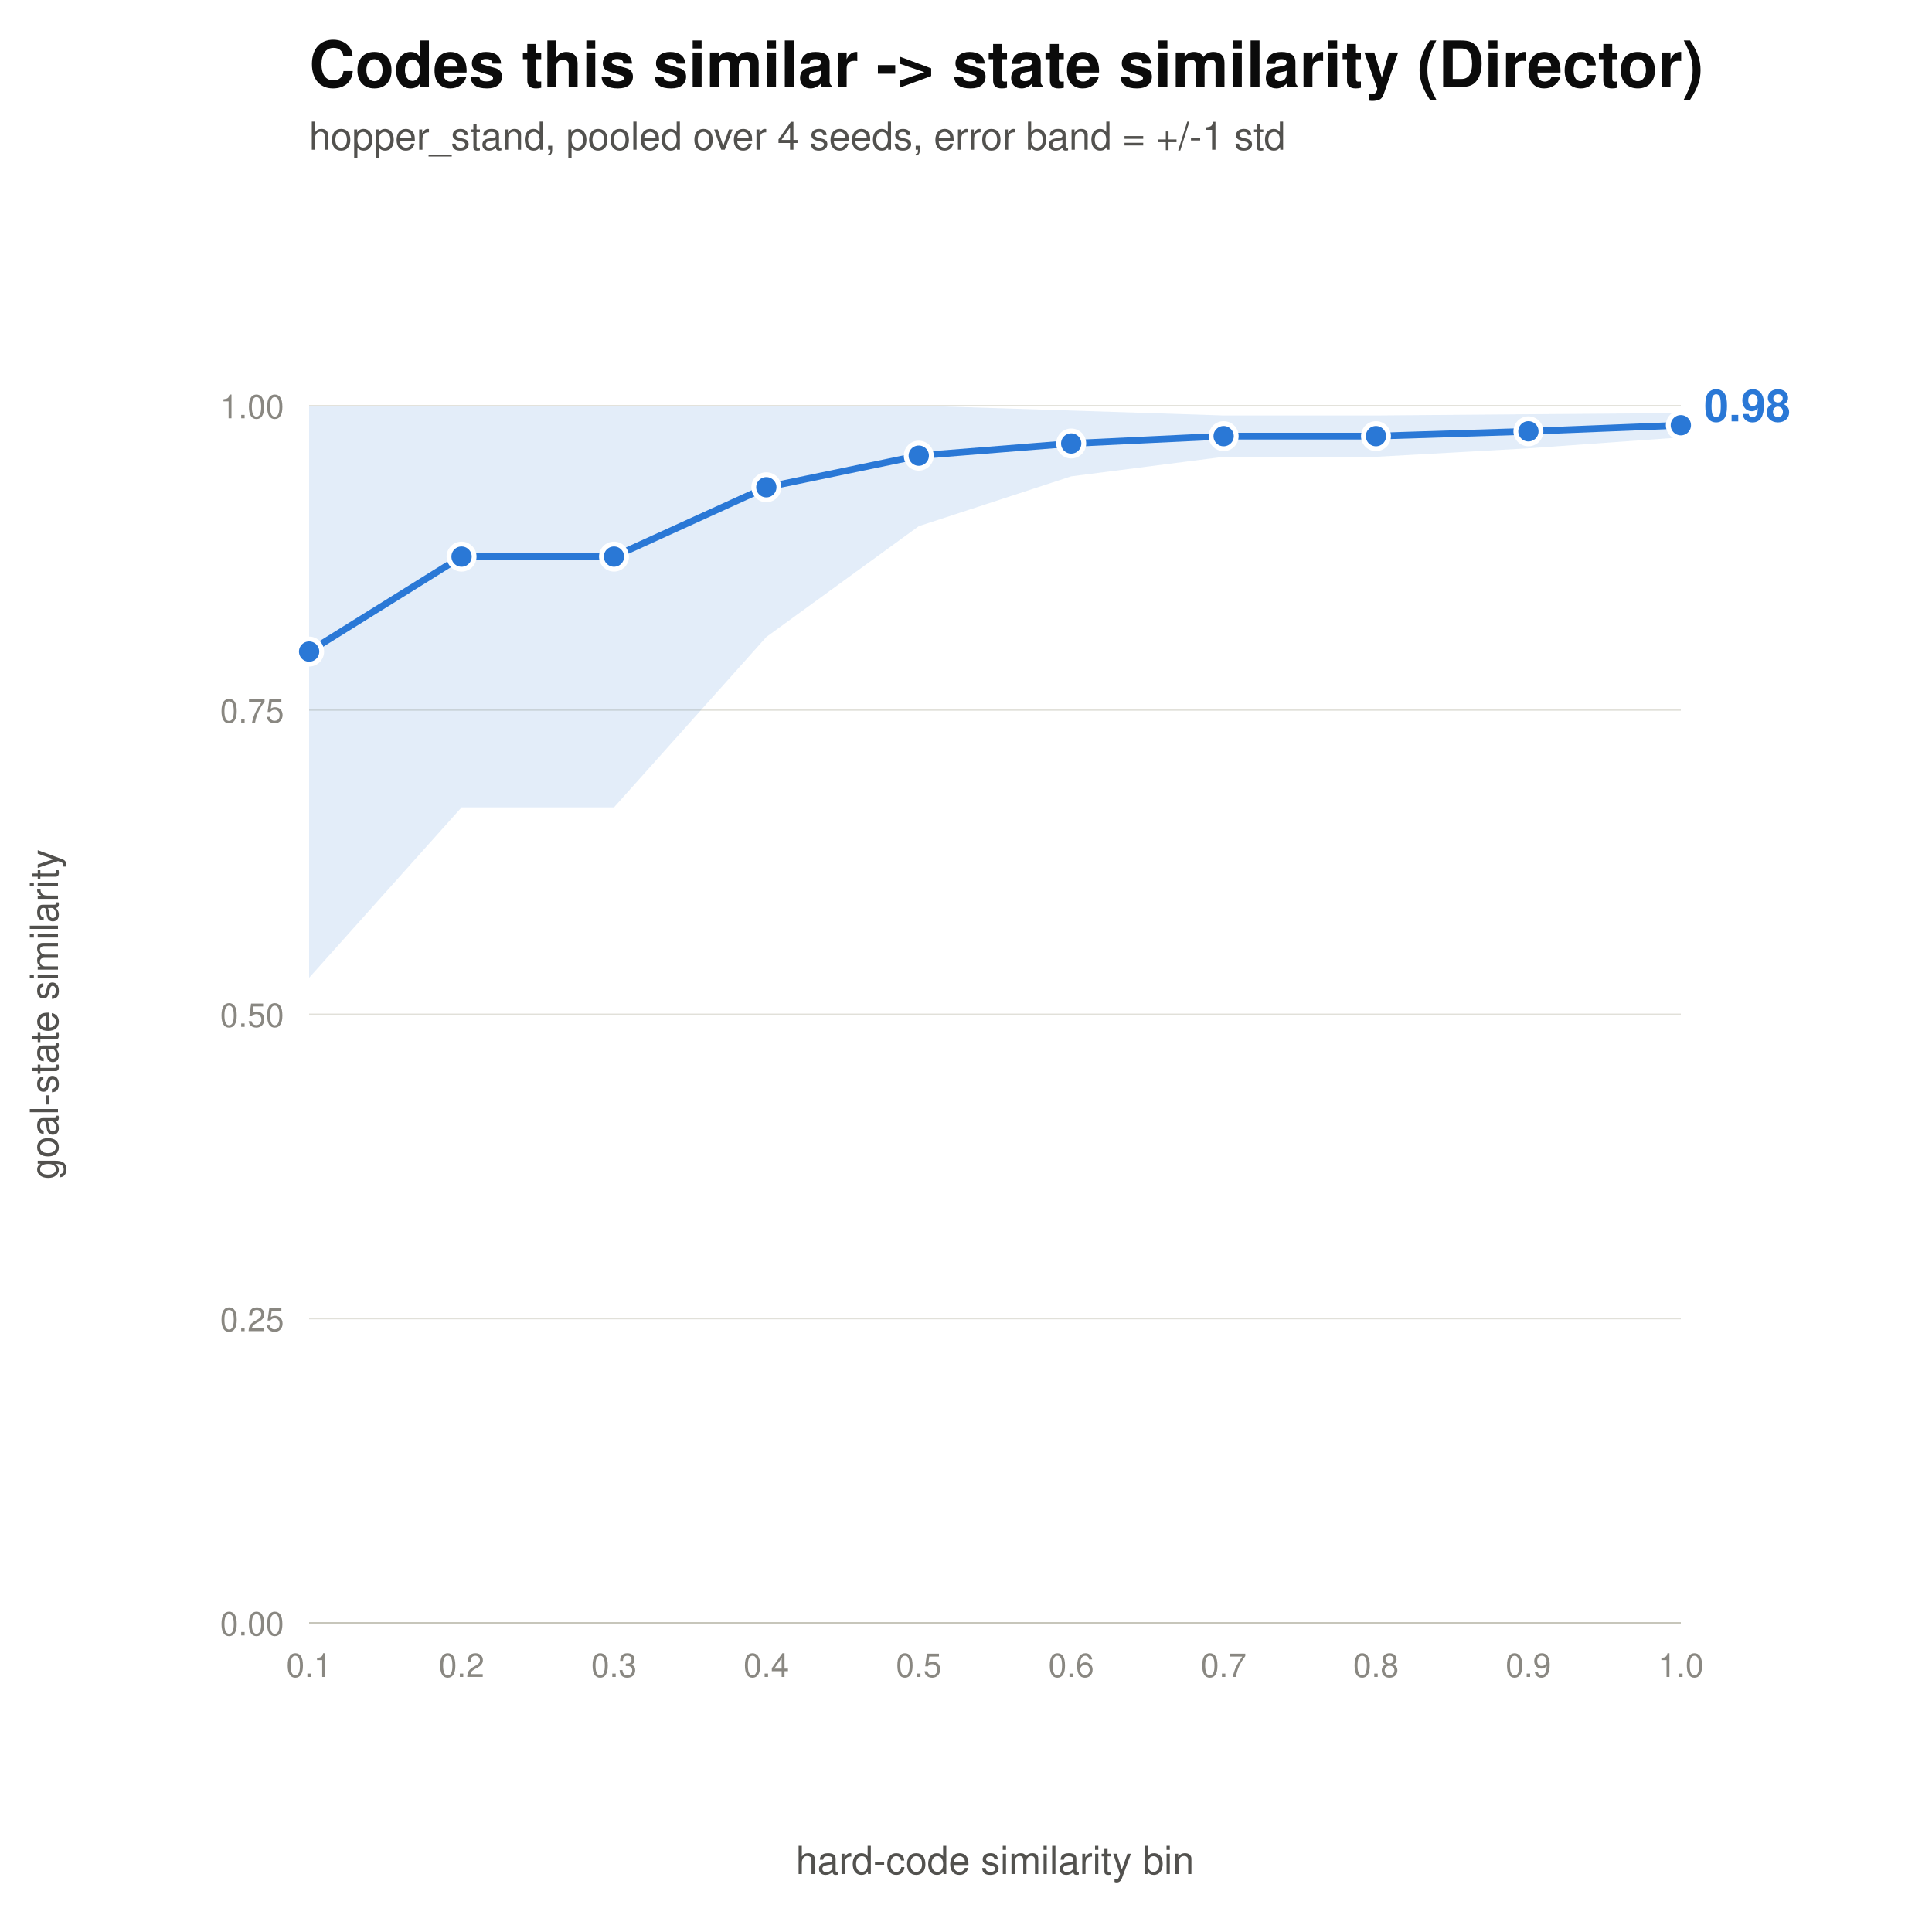
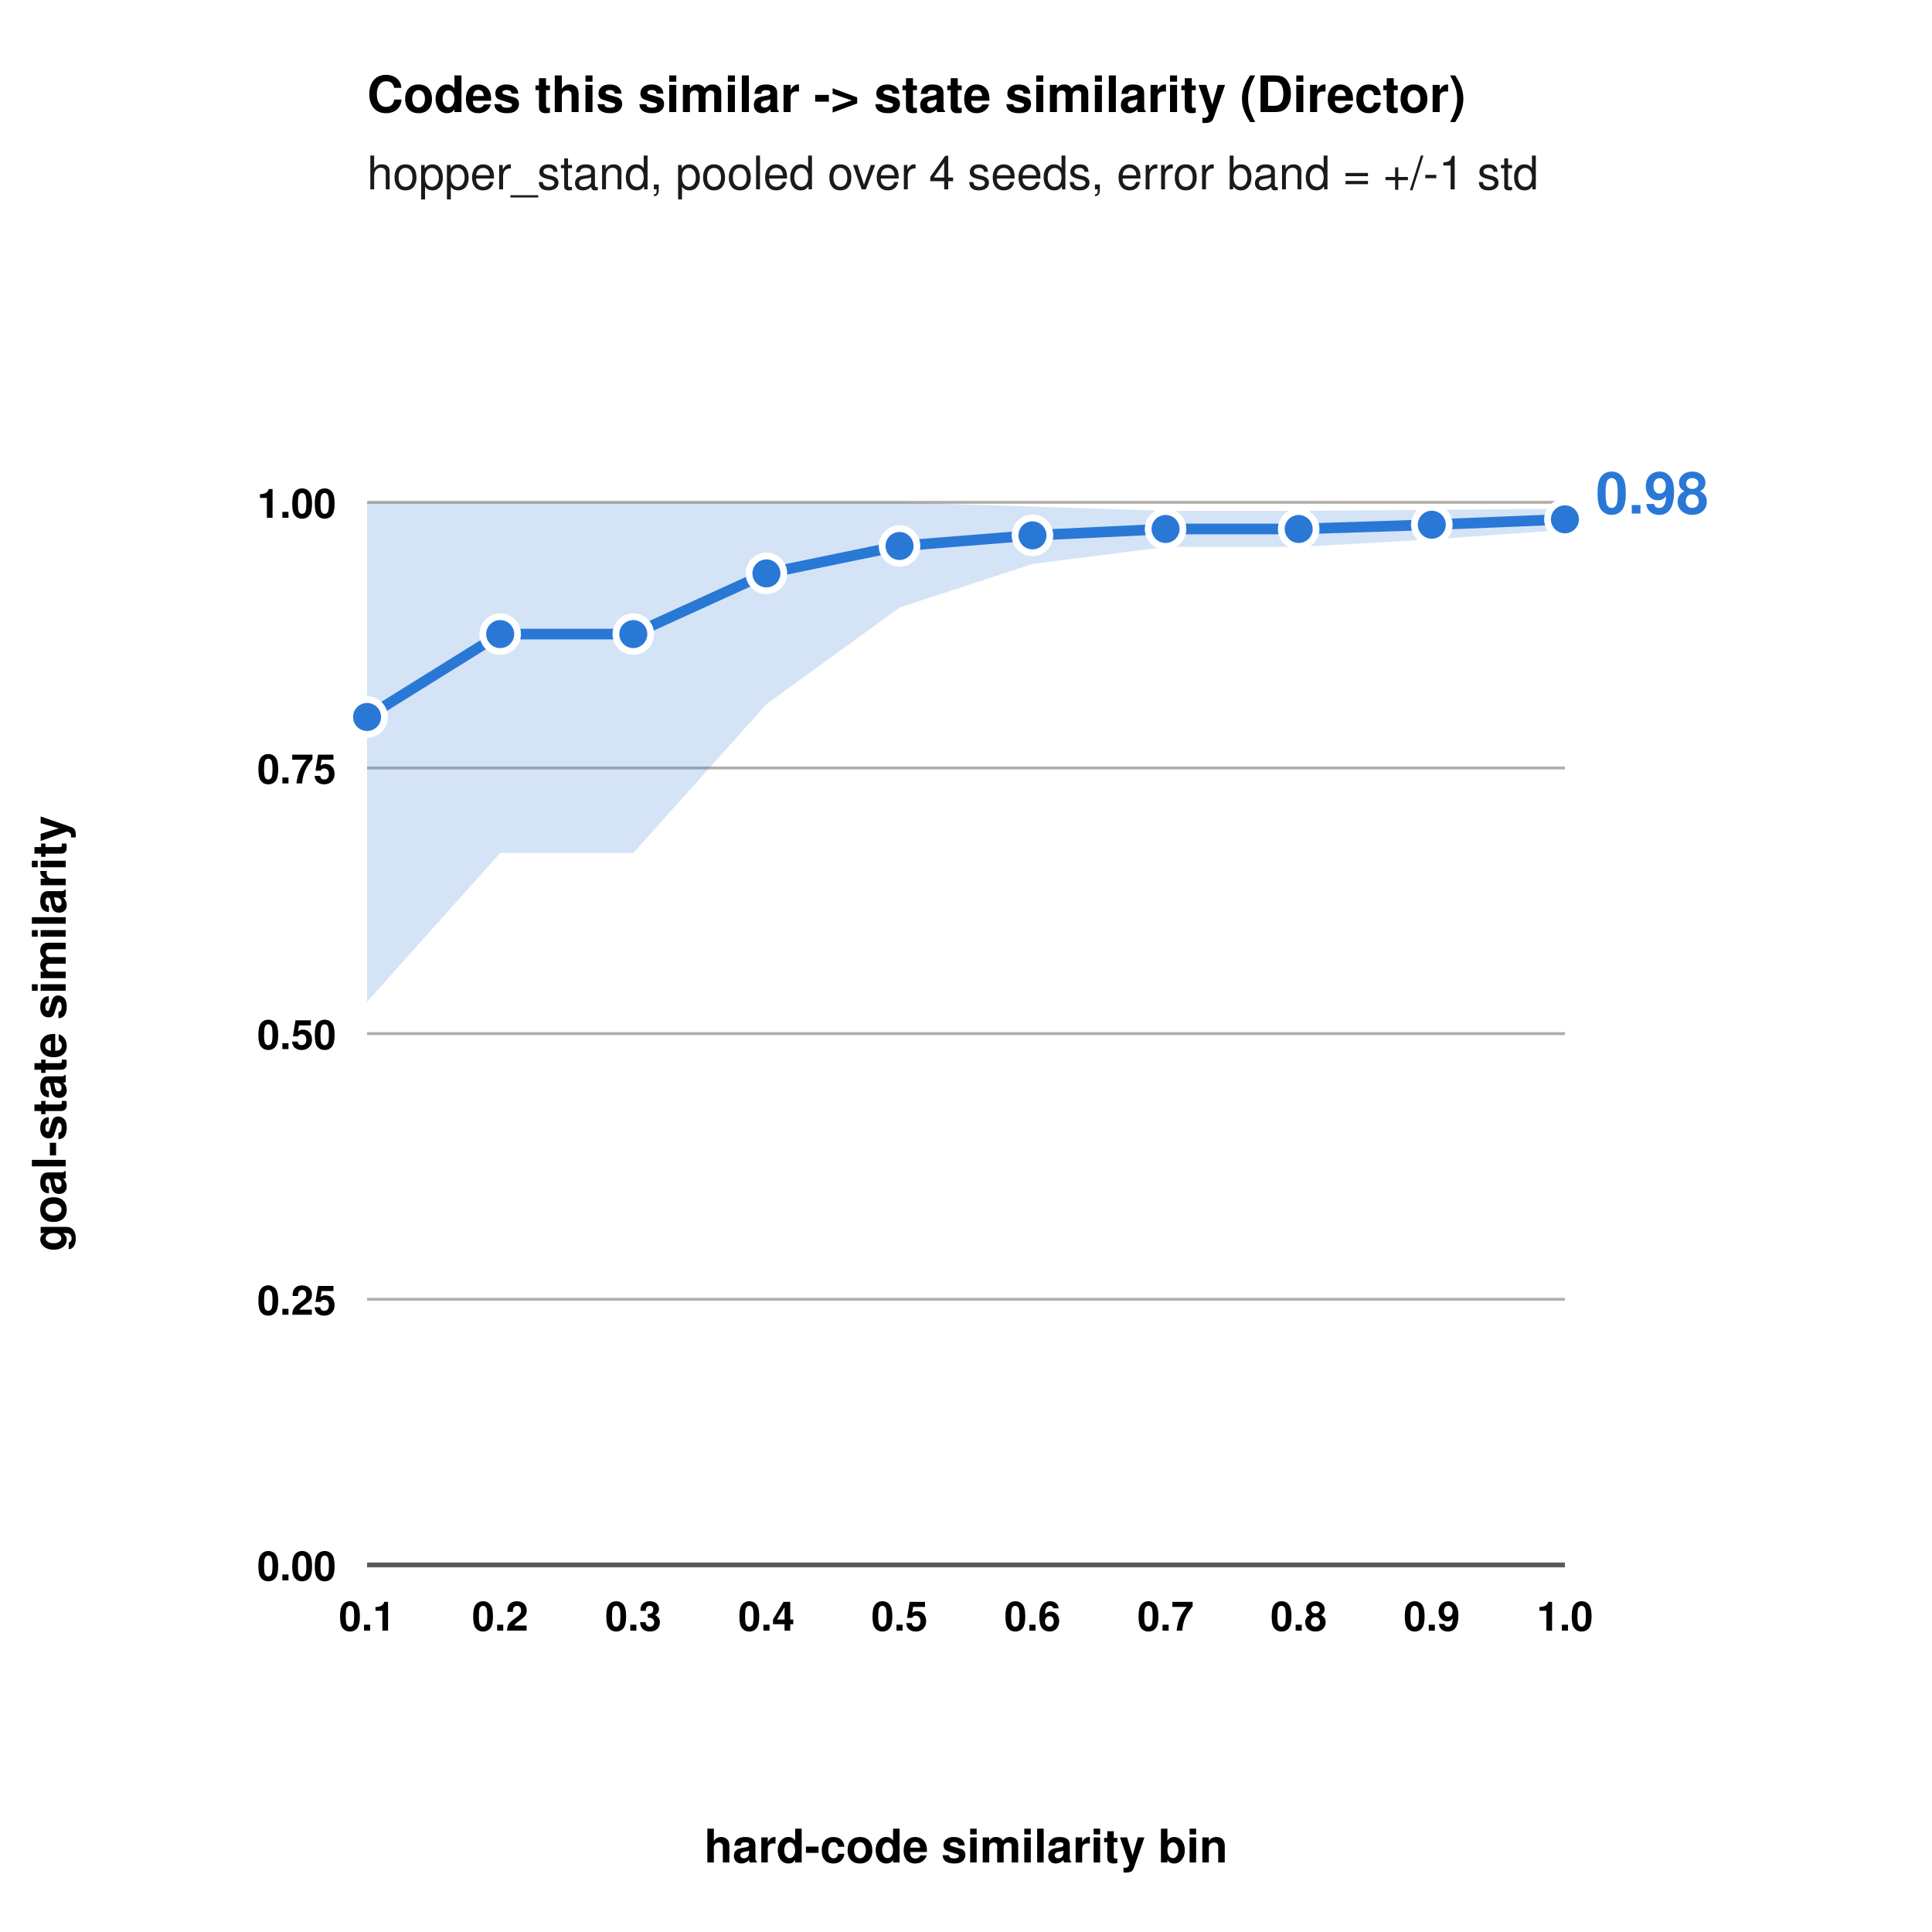
- <svg xmlns="http://www.w3.org/2000/svg" width="2000" height="2000" viewBox="0 0 2000 2000" font-family="Helvetica,Arial,sans-serif">
-   <rect x="0" y="0" width="2000" height="2000" fill="white" />
-   <text x="320" y="90" font-size="66" font-weight="bold" fill="#0b0b0b">Codes this similar -&gt; state similarity (Director)</text>
-   <text x="320" y="155" font-size="40" fill="#52514e">hopper_stand, pooled over 4 seeds, error band = +/-1 std</text>
-   <line x1="320" y1="1680.0" x2="1740" y2="1680.0" stroke="#c3c2b7" stroke-width="1.5" />
-   <text x="294" y="1693.0" font-size="34" text-anchor="end" fill="#898781">0.00</text>
-   <line x1="320" y1="1365.0" x2="1740" y2="1365.0" stroke="#e1e0d9" stroke-width="1.5" />
-   <text x="294" y="1378.0" font-size="34" text-anchor="end" fill="#898781">0.25</text>
-   <line x1="320" y1="1050.0" x2="1740" y2="1050.0" stroke="#e1e0d9" stroke-width="1.5" />
-   <text x="294" y="1063.0" font-size="34" text-anchor="end" fill="#898781">0.50</text>
-   <line x1="320" y1="735.0" x2="1740" y2="735.0" stroke="#e1e0d9" stroke-width="1.5" />
-   <text x="294" y="748.0" font-size="34" text-anchor="end" fill="#898781">0.75</text>
-   <line x1="320" y1="420.0" x2="1740" y2="420.0" stroke="#e1e0d9" stroke-width="1.5" />
-   <text x="294" y="433.0" font-size="34" text-anchor="end" fill="#898781">1.00</text>
-   <text x="320.0" y="1736.0" font-size="34" text-anchor="middle" fill="#898781">0.1</text>
-   <text x="477.8" y="1736.0" font-size="34" text-anchor="middle" fill="#898781">0.2</text>
-   <text x="635.6" y="1736.0" font-size="34" text-anchor="middle" fill="#898781">0.3</text>
-   <text x="793.3" y="1736.0" font-size="34" text-anchor="middle" fill="#898781">0.4</text>
-   <text x="951.1" y="1736.0" font-size="34" text-anchor="middle" fill="#898781">0.5</text>
-   <text x="1108.9" y="1736.0" font-size="34" text-anchor="middle" fill="#898781">0.6</text>
-   <text x="1266.7" y="1736.0" font-size="34" text-anchor="middle" fill="#898781">0.7</text>
-   <text x="1424.4" y="1736.0" font-size="34" text-anchor="middle" fill="#898781">0.8</text>
-   <text x="1582.2" y="1736.0" font-size="34" text-anchor="middle" fill="#898781">0.9</text>
-   <text x="1740.0" y="1736.0" font-size="34" text-anchor="middle" fill="#898781">1.0</text>
-   <text x="1030.0" y="1940" font-size="40" text-anchor="middle" fill="#52514e">hard-code similarity bin</text>
-   <text x="60" y="1050.0" font-size="40" text-anchor="middle" fill="#52514e" transform="rotate(-90 60 1050.0)">goal-state similarity</text>
-   <polygon points="320.0,420.0 477.8,420.0 635.6,420.0 793.3,420.0 951.1,420.0 1108.9,425.0 1266.7,430.1 1424.4,430.1 1582.2,428.8 1740.0,427.6 1740.0,452.8 1582.2,464.1 1424.4,472.9 1266.7,472.9 1108.9,493.1 951.1,544.7 793.3,659.4 635.6,835.8 477.8,835.8 320.0,1012.2" fill="#2a78d6" fill-opacity="0.13" stroke="none" />
-   <polyline points="320.0,674.5 477.8,576.2 635.6,576.2 793.3,504.4 951.1,471.7 1108.9,459.1 1266.7,451.5 1424.4,451.5 1582.2,446.5 1740.0,440.2" fill="none" stroke="#2a78d6" stroke-width="7" stroke-linejoin="round" stroke-linecap="round" />
-   <circle cx="320.0" cy="674.5" r="13" fill="#2a78d6" stroke="white" stroke-width="5" />
-   <circle cx="477.8" cy="576.2" r="13" fill="#2a78d6" stroke="white" stroke-width="5" />
-   <circle cx="635.6" cy="576.2" r="13" fill="#2a78d6" stroke="white" stroke-width="5" />
-   <circle cx="793.3" cy="504.4" r="13" fill="#2a78d6" stroke="white" stroke-width="5" />
-   <circle cx="951.1" cy="471.7" r="13" fill="#2a78d6" stroke="white" stroke-width="5" />
-   <circle cx="1108.9" cy="459.1" r="13" fill="#2a78d6" stroke="white" stroke-width="5" />
-   <circle cx="1266.7" cy="451.5" r="13" fill="#2a78d6" stroke="white" stroke-width="5" />
-   <circle cx="1424.4" cy="451.5" r="13" fill="#2a78d6" stroke="white" stroke-width="5" />
-   <circle cx="1582.2" cy="446.5" r="13" fill="#2a78d6" stroke="white" stroke-width="5" />
-   <circle cx="1740.0" cy="440.2" r="13" fill="#2a78d6" stroke="white" stroke-width="5" />
-   <text x="1764.0" y="436.2" font-size="46" font-weight="bold" fill="#2a78d6">0.98</text>
+ <svg xmlns="http://www.w3.org/2000/svg" width="1000" height="1000" viewBox="0 0 1000 1000" font-family="Helvetica,Arial,sans-serif">
+   <rect x="0" y="0" width="1000" height="1000" fill="white" />
+   <text x="190" y="58" font-size="26.0" font-weight="bold" fill="#000000">Codes this similar -&gt; state similarity (Director)</text>
+   <text x="190" y="98" font-size="24" fill="#1a1a1a">hopper_stand, pooled over 4 seeds, error band = +/-1 std</text>
+   <line x1="190" y1="810.0" x2="810" y2="810.0" stroke="#5c5b56" stroke-width="2.5" />
+   <text x="174" y="818.0" font-size="21" font-weight="600" text-anchor="end" fill="#000000">0.00</text>
+   <line x1="190" y1="672.5" x2="810" y2="672.5" stroke="#b0afa8" stroke-width="1.5" />
+   <text x="174" y="680.5" font-size="21" font-weight="600" text-anchor="end" fill="#000000">0.25</text>
+   <line x1="190" y1="535.0" x2="810" y2="535.0" stroke="#b0afa8" stroke-width="1.5" />
+   <text x="174" y="543.0" font-size="21" font-weight="600" text-anchor="end" fill="#000000">0.50</text>
+   <line x1="190" y1="397.5" x2="810" y2="397.5" stroke="#b0afa8" stroke-width="1.5" />
+   <text x="174" y="405.5" font-size="21" font-weight="600" text-anchor="end" fill="#000000">0.75</text>
+   <line x1="190" y1="260.0" x2="810" y2="260.0" stroke="#b0afa8" stroke-width="1.5" />
+   <text x="174" y="268.0" font-size="21" font-weight="600" text-anchor="end" fill="#000000">1.00</text>
+   <text x="190.0" y="844.0" font-size="21" font-weight="600" text-anchor="middle" fill="#000000">0.1</text>
+   <text x="258.9" y="844.0" font-size="21" font-weight="600" text-anchor="middle" fill="#000000">0.2</text>
+   <text x="327.8" y="844.0" font-size="21" font-weight="600" text-anchor="middle" fill="#000000">0.3</text>
+   <text x="396.7" y="844.0" font-size="21" font-weight="600" text-anchor="middle" fill="#000000">0.4</text>
+   <text x="465.6" y="844.0" font-size="21" font-weight="600" text-anchor="middle" fill="#000000">0.5</text>
+   <text x="534.4" y="844.0" font-size="21" font-weight="600" text-anchor="middle" fill="#000000">0.6</text>
+   <text x="603.3" y="844.0" font-size="21" font-weight="600" text-anchor="middle" fill="#000000">0.7</text>
+   <text x="672.2" y="844.0" font-size="21" font-weight="600" text-anchor="middle" fill="#000000">0.8</text>
+   <text x="741.1" y="844.0" font-size="21" font-weight="600" text-anchor="middle" fill="#000000">0.9</text>
+   <text x="810.0" y="844.0" font-size="21" font-weight="600" text-anchor="middle" fill="#000000">1.0</text>
+   <text x="500.0" y="964" font-size="24" font-weight="600" text-anchor="middle" fill="#000000">hard-code similarity bin</text>
+   <text x="34" y="535.0" font-size="24" font-weight="600" text-anchor="middle" fill="#000000" transform="rotate(-90 34 535.0)">goal-state similarity</text>
+   <polygon points="190.0,260.0 258.9,260.0 327.8,260.0 396.7,260.0 465.6,260.0 534.4,262.2 603.3,264.4 672.2,264.4 741.1,263.9 810.0,263.3 810.0,274.3 741.1,279.2 672.2,283.1 603.3,283.1 534.4,291.9 465.6,314.5 396.7,364.5 327.8,441.5 258.9,441.5 190.0,518.5" fill="#2a78d6" fill-opacity="0.20" stroke="none" />
+   <polyline points="190.0,371.1 258.9,328.2 327.8,328.2 396.7,296.8 465.6,282.6 534.4,277.1 603.3,273.8 672.2,273.8 741.1,271.6 810.0,268.8" fill="none" stroke="#2a78d6" stroke-width="5.5" stroke-linejoin="round" stroke-linecap="round" />
+   <circle cx="190.0" cy="371.1" r="9" fill="#2a78d6" stroke="white" stroke-width="3.5" />
+   <circle cx="258.9" cy="328.2" r="9" fill="#2a78d6" stroke="white" stroke-width="3.5" />
+   <circle cx="327.8" cy="328.2" r="9" fill="#2a78d6" stroke="white" stroke-width="3.5" />
+   <circle cx="396.7" cy="296.8" r="9" fill="#2a78d6" stroke="white" stroke-width="3.5" />
+   <circle cx="465.6" cy="282.6" r="9" fill="#2a78d6" stroke="white" stroke-width="3.5" />
+   <circle cx="534.4" cy="277.1" r="9" fill="#2a78d6" stroke="white" stroke-width="3.5" />
+   <circle cx="603.3" cy="273.8" r="9" fill="#2a78d6" stroke="white" stroke-width="3.5" />
+   <circle cx="672.2" cy="273.8" r="9" fill="#2a78d6" stroke="white" stroke-width="3.5" />
+   <circle cx="741.1" cy="271.6" r="9" fill="#2a78d6" stroke="white" stroke-width="3.5" />
+   <circle cx="810.0" cy="268.8" r="9" fill="#2a78d6" stroke="white" stroke-width="3.5" />
+   <text x="826.0" y="265.8" font-size="30" font-weight="bold" fill="#2a78d6">0.98</text>
</svg>
